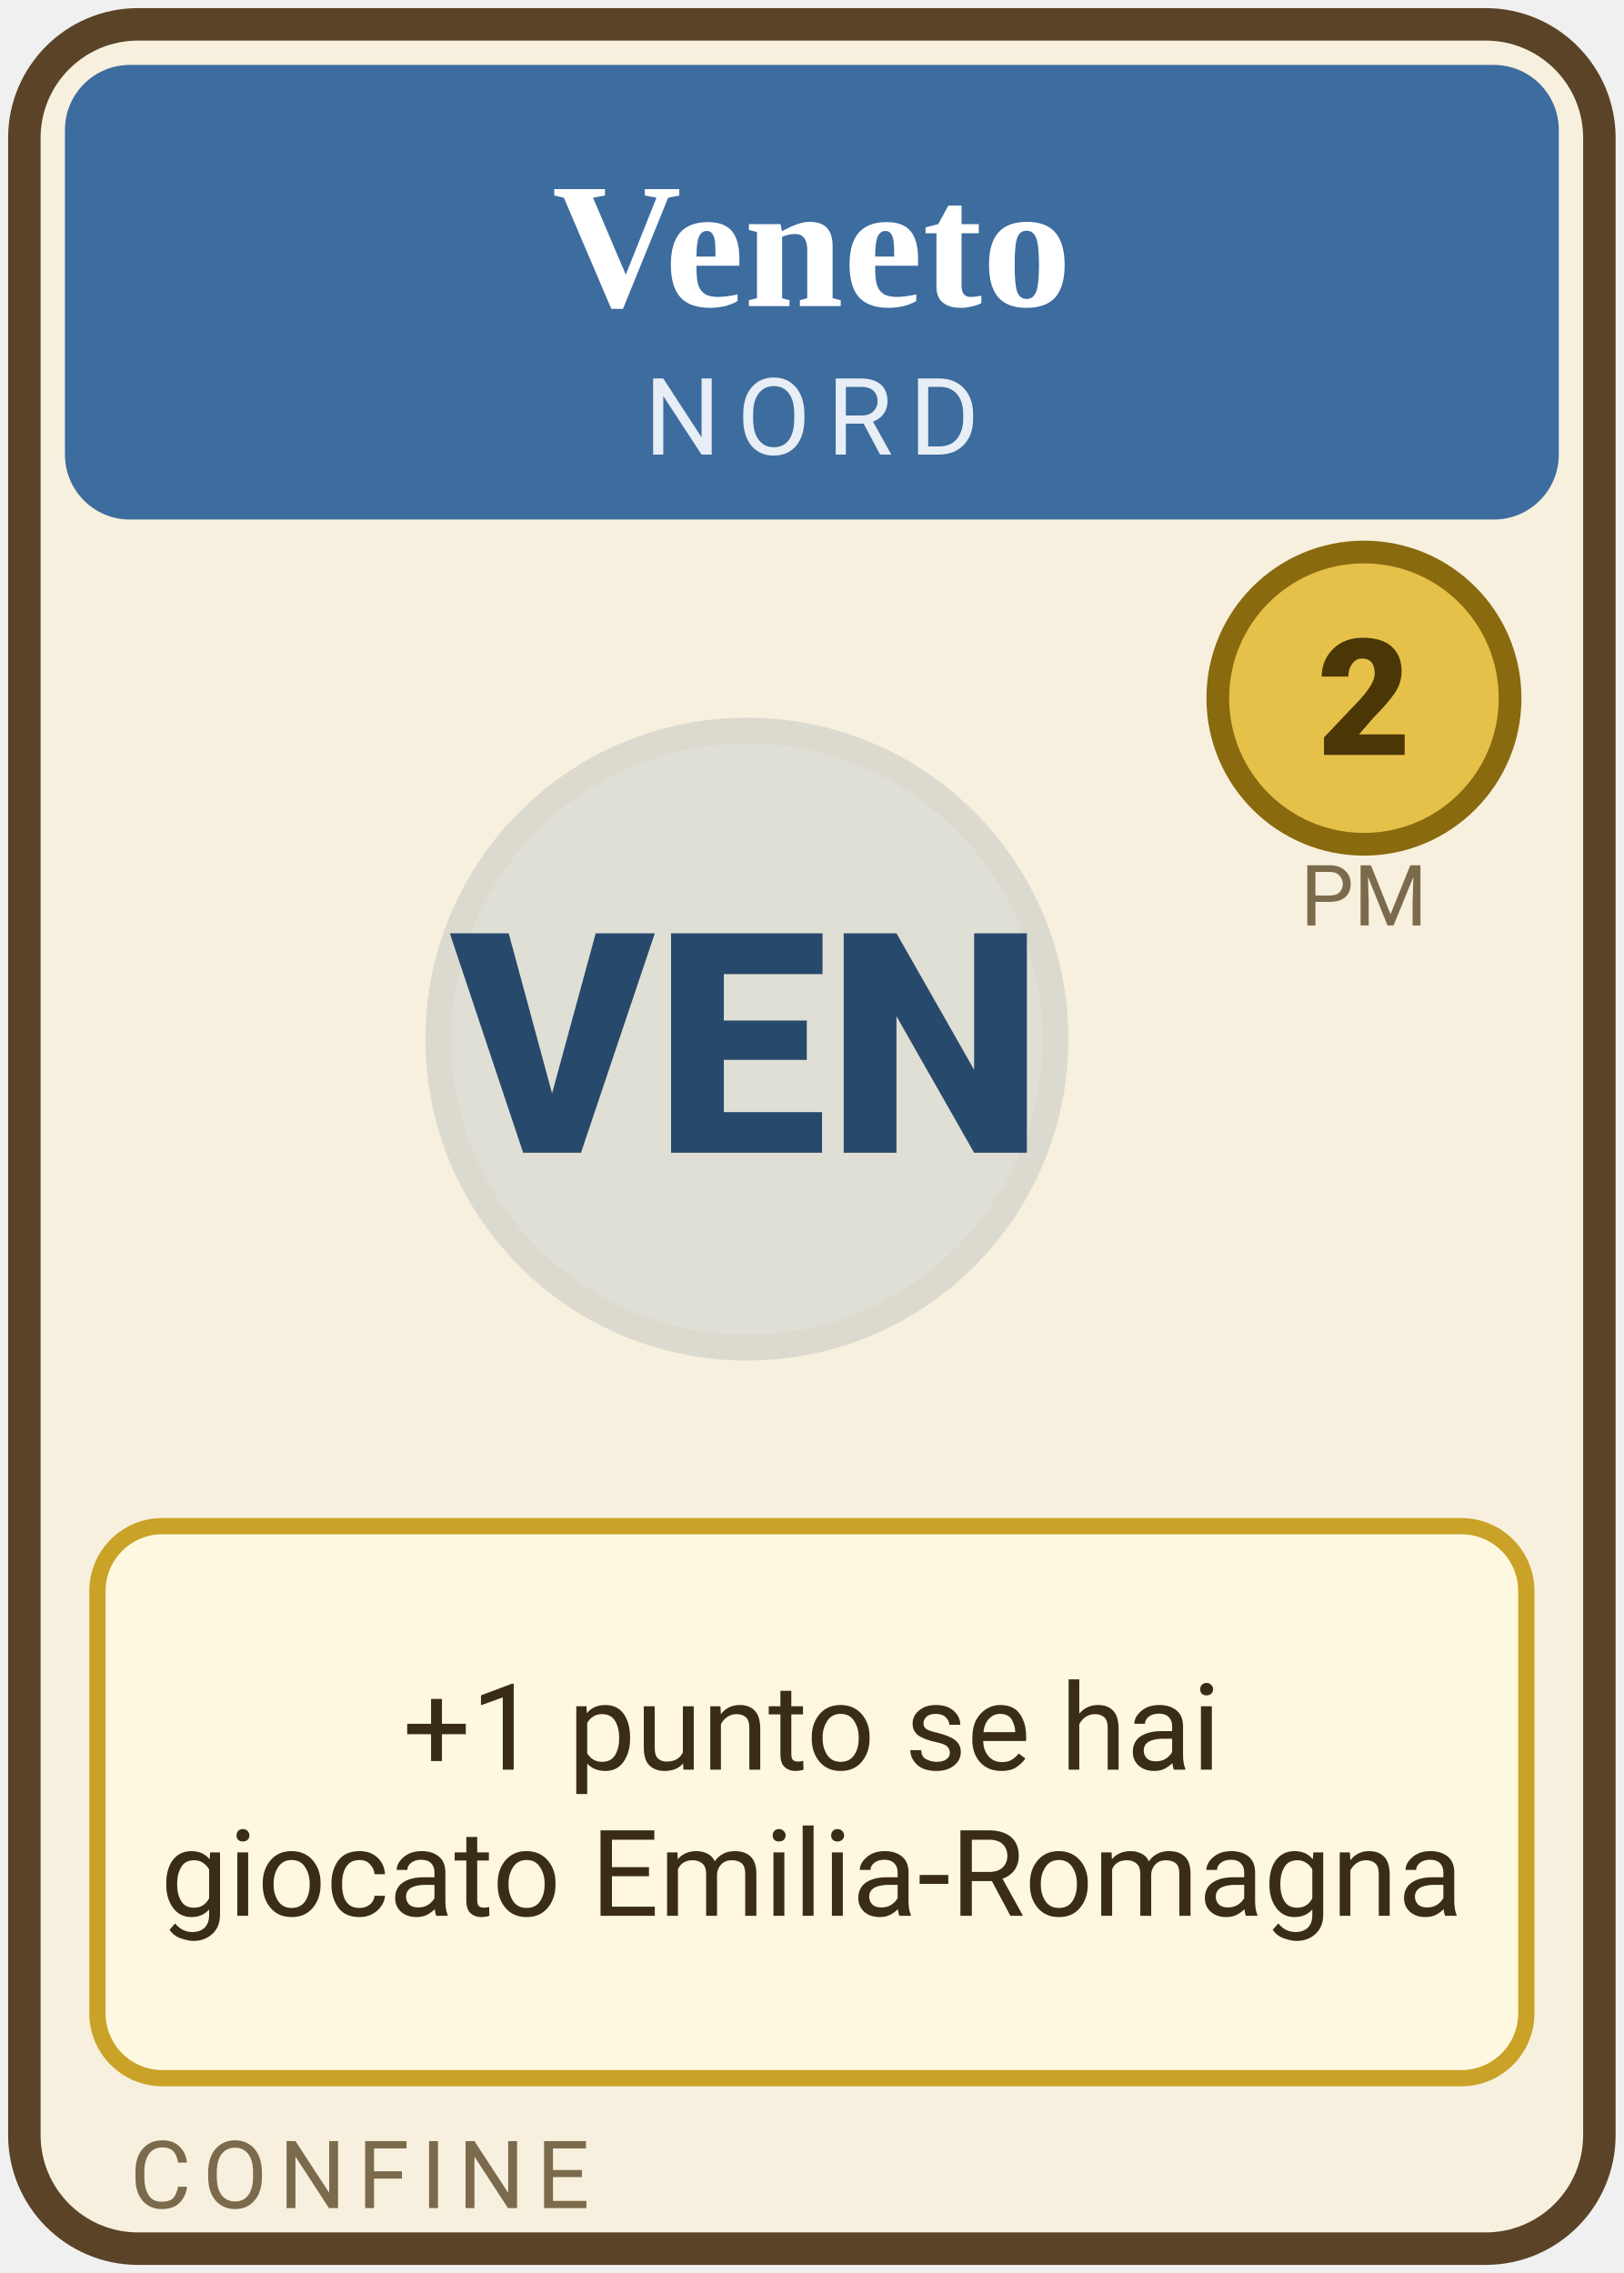
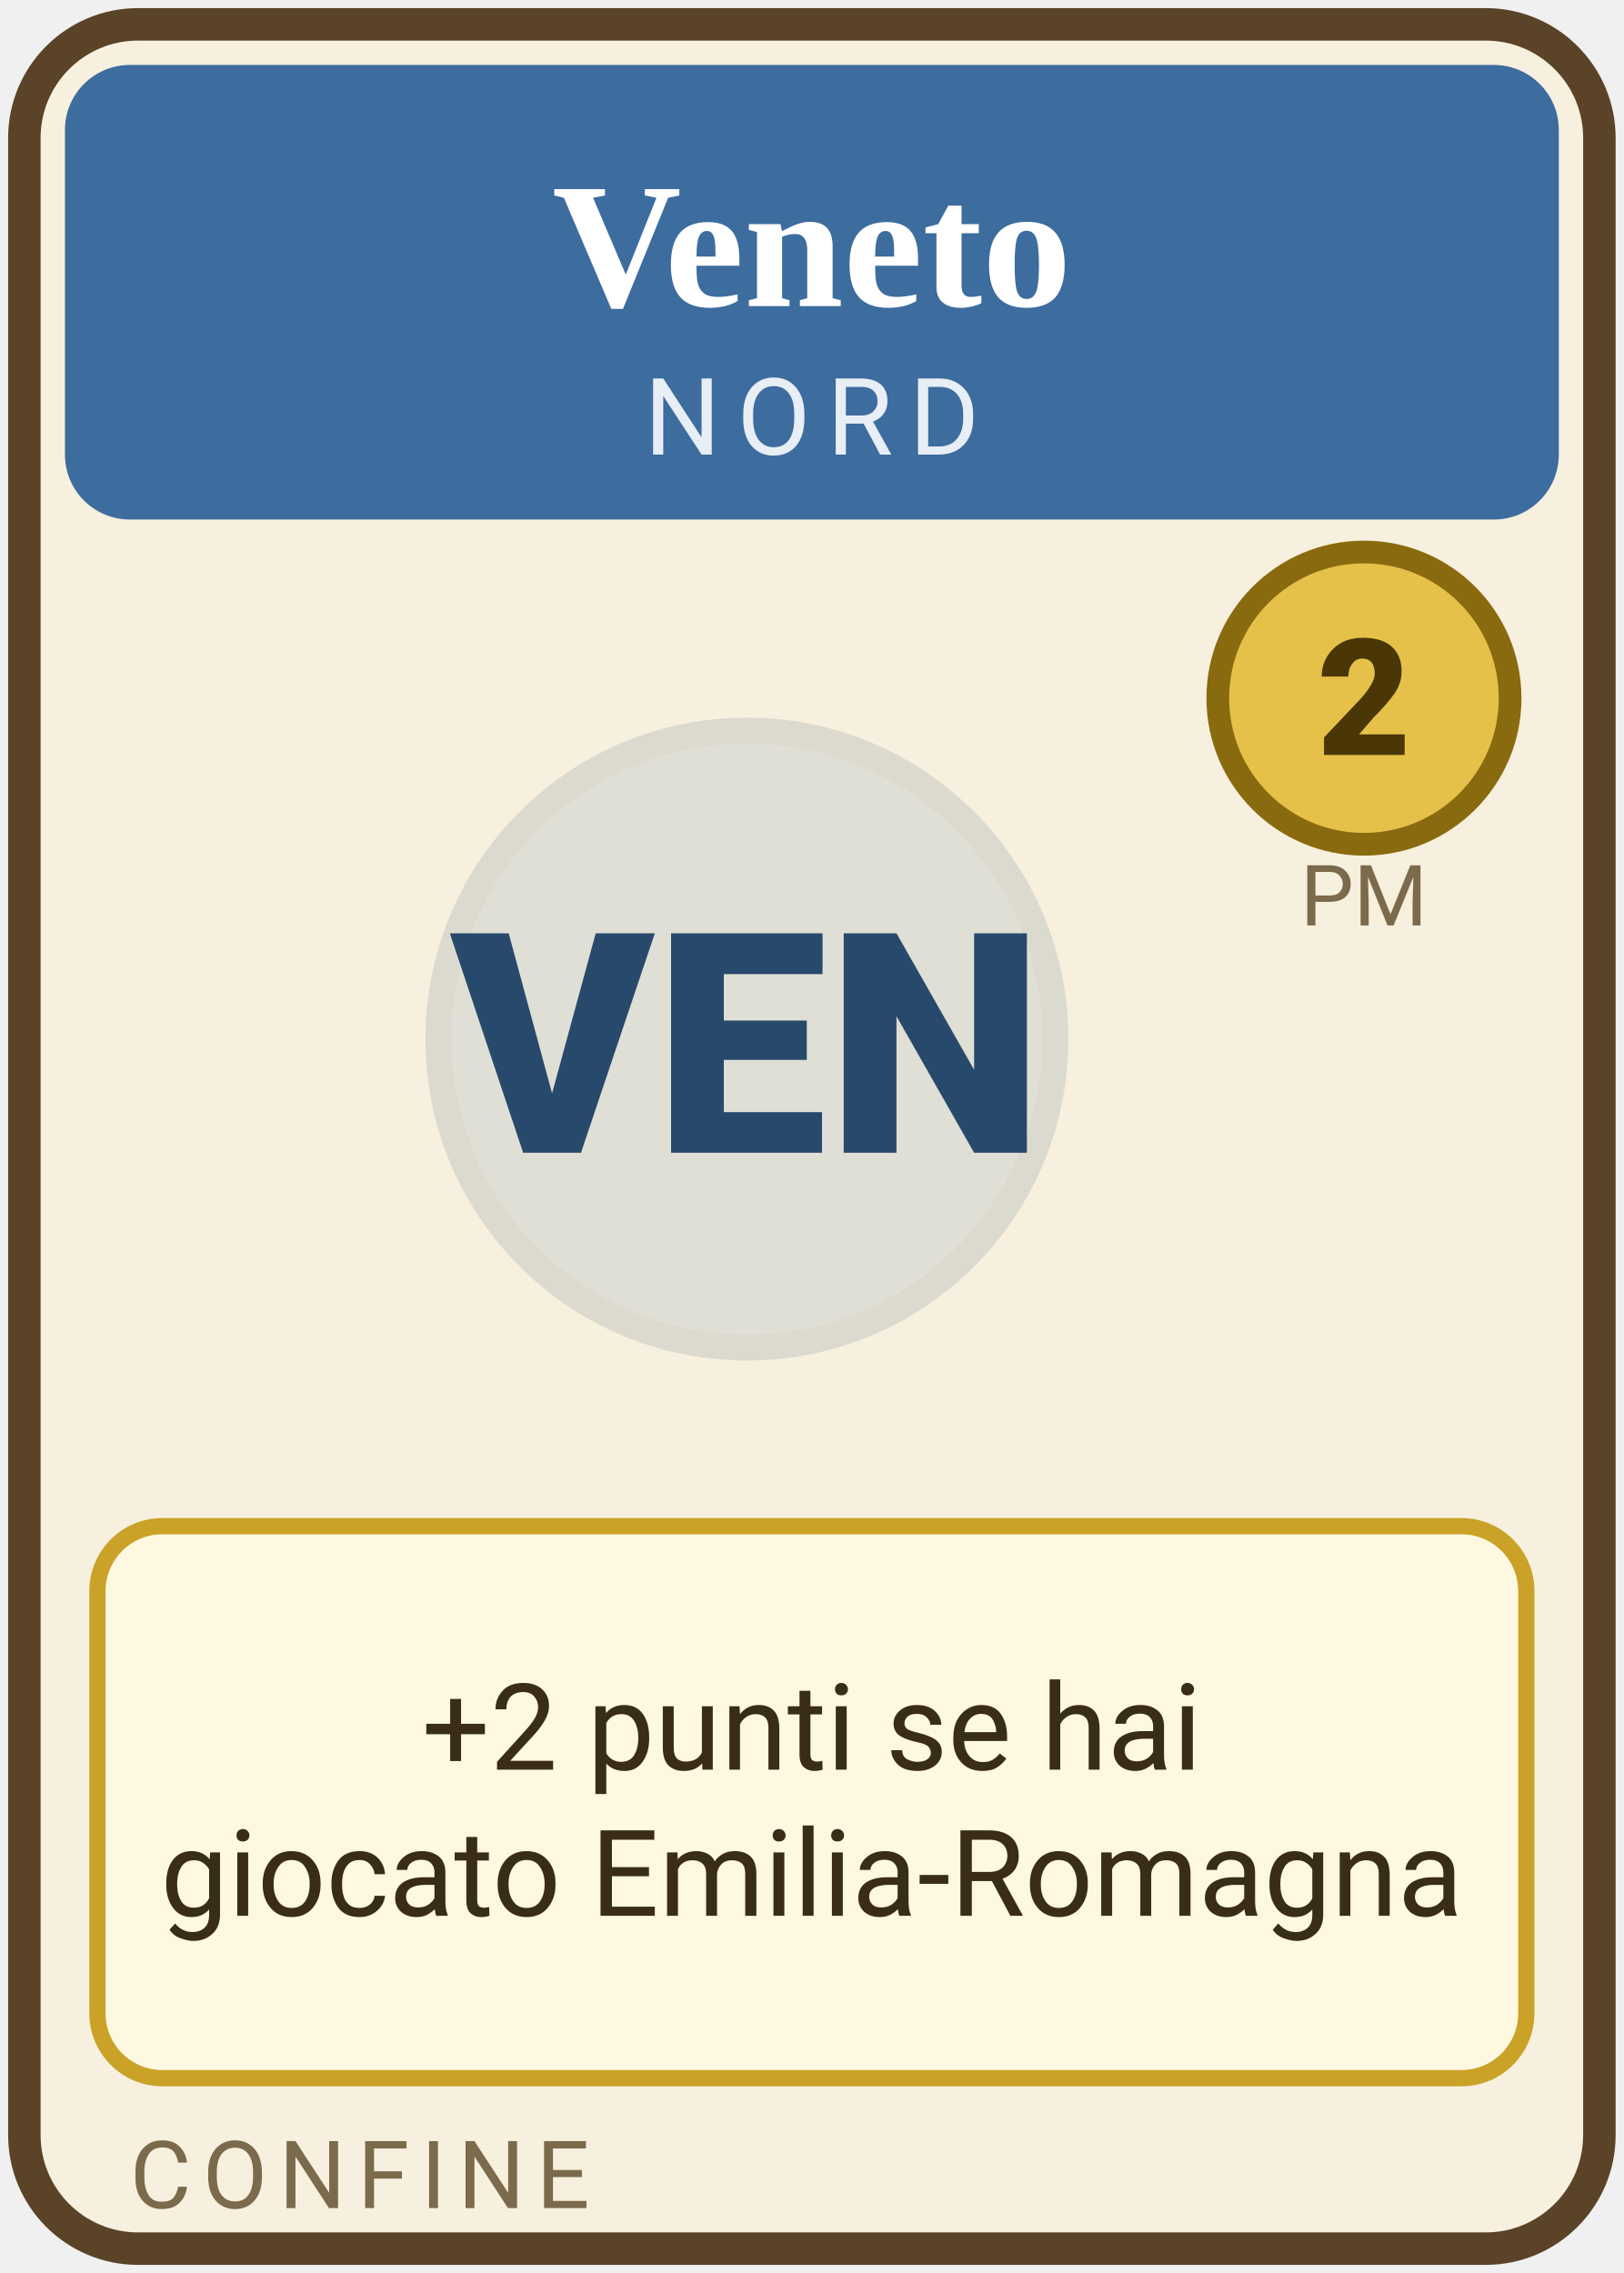
<svg xmlns="http://www.w3.org/2000/svg" width="100" height="140" class="spr card region " viewBox="0 0 100 140" role="img">
  <rect x="1.5" y="1.5" width="97" height="137" rx="7" fill="#f7f0de" stroke="#5a4326" stroke-width="2" />
  <rect x="4" y="4" width="92" height="28" rx="4" fill="#3d6c9e" />
  <text x="50" y="18.85" text-anchor="middle" font-size="11.0" font-weight="700" fill="#fff" font-family="Georgia, 'Times New Roman', serif">Veneto</text>
  <text x="50" y="28" text-anchor="middle" font-size="6.6" letter-spacing="1" fill="#e8eef5" font-family="system-ui, -apple-system, 'Segoe UI', Roboto, sans-serif">NORD</text>
  <circle cx="46" cy="64" r="19" fill="#3d6c9e" opacity=".13" stroke="#27496b" stroke-width="1.6" />
  <text x="46" y="71" text-anchor="middle" font-size="19" font-weight="800" fill="#27496b" font-family="system-ui, -apple-system, 'Segoe UI', Roboto, sans-serif">VEN</text>
  <circle cx="84" cy="43" r="9" fill="#e6c14a" stroke="#8a6a0e" stroke-width="1.4" />
  <text x="84" y="46.5" text-anchor="middle" font-size="10" font-weight="800" fill="#4b3606" font-family="system-ui, -apple-system, 'Segoe UI', Roboto, sans-serif">2</text>
  <text x="84" y="57" text-anchor="middle" font-size="5.2" fill="#7b6a4b" font-family="system-ui, -apple-system, 'Segoe UI', Roboto, sans-serif">PM</text>
  <rect x="6" y="94" width="88" height="34" rx="4" fill="#fff8e1" stroke="#c9a227" stroke-width="1" />
-   <text x="50" y="109" text-anchor="middle" font-size="7.4" fill="#3a2d17" font-family="system-ui, -apple-system, 'Segoe UI', Roboto, sans-serif">+1 punto se hai</text>
+   <text x="50" y="109" text-anchor="middle" font-size="7.4" fill="#3a2d17" font-family="system-ui, -apple-system, 'Segoe UI', Roboto, sans-serif">+2 punti se hai</text>
  <text x="50" y="118" text-anchor="middle" font-size="7.4" fill="#3a2d17" font-family="system-ui, -apple-system, 'Segoe UI', Roboto, sans-serif">giocato Emilia-Romagna</text>
  <text x="8" y="136" font-size="5.8" letter-spacing=".7" fill="#7b6a4b" font-family="system-ui, -apple-system, 'Segoe UI', Roboto, sans-serif">CONFINE</text>
</svg>
